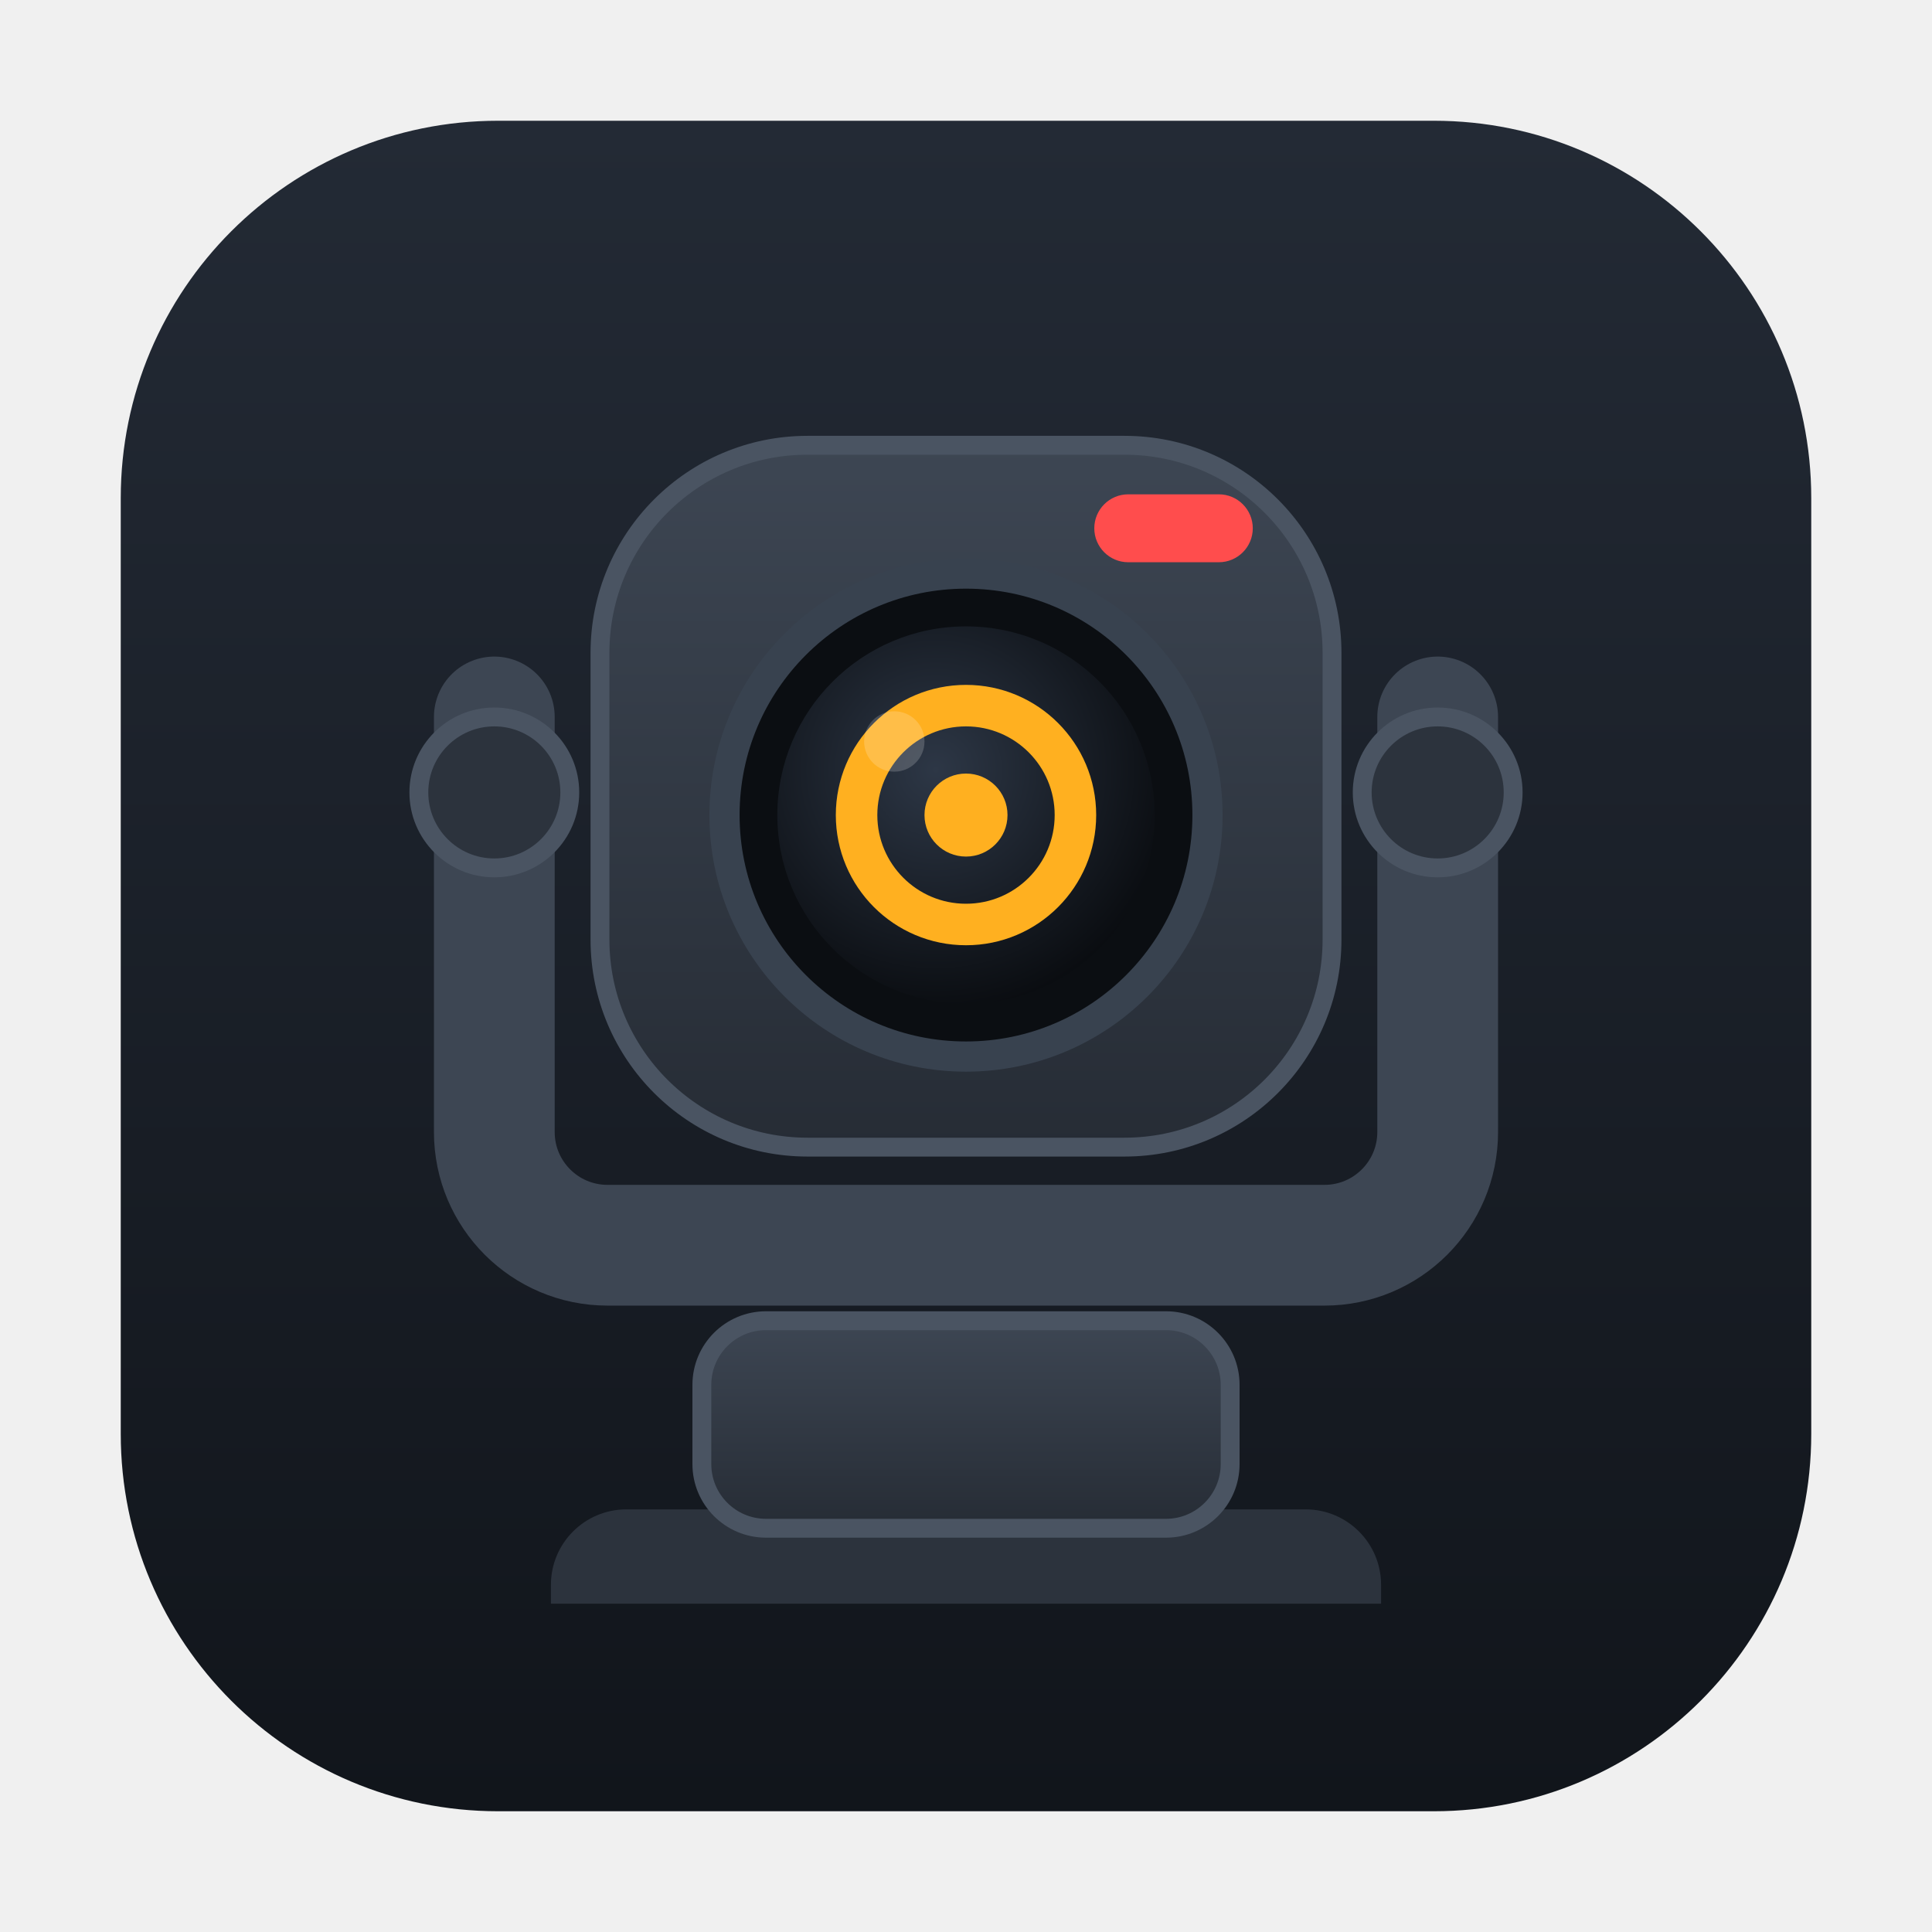
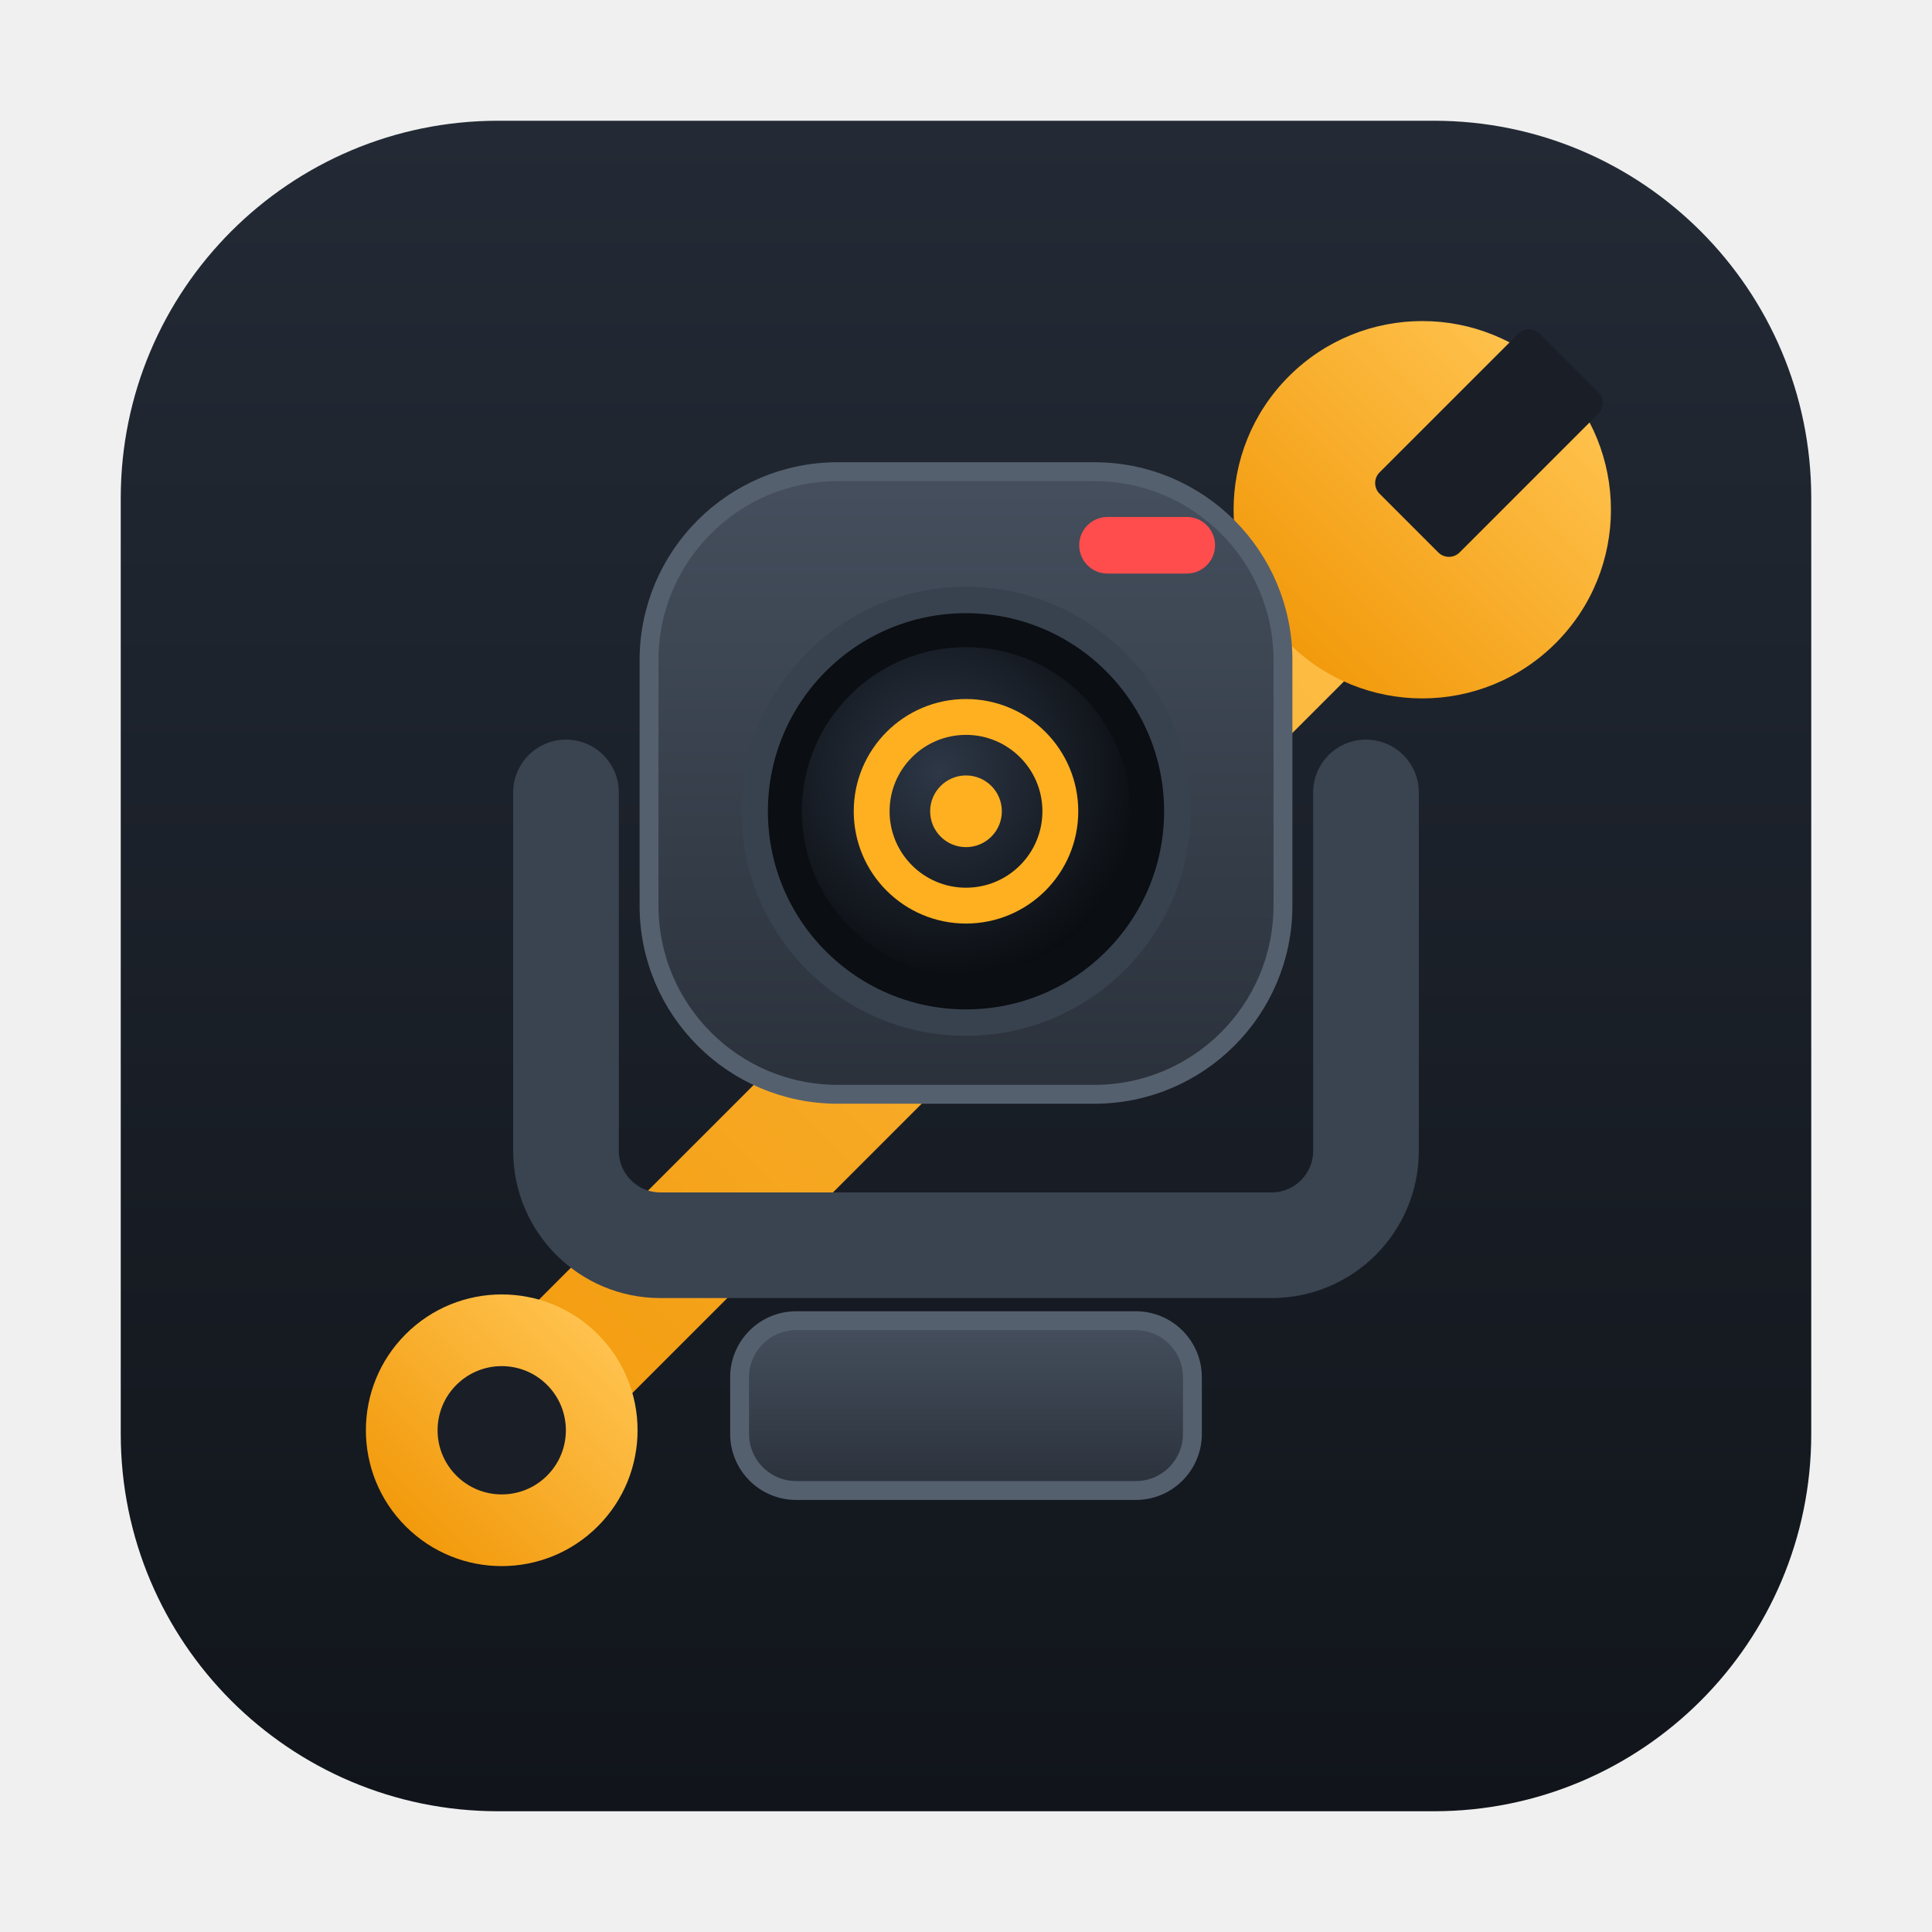
<svg xmlns="http://www.w3.org/2000/svg" viewBox="0 0 1024 1024">
  <defs>
    <linearGradient id="bg" x1="0" y1="0" x2="0" y2="1">
      <stop offset="0" stop-color="#232a35" />
      <stop offset="1" stop-color="#11151b" />
    </linearGradient>
-     <linearGradient id="body" x1="0" y1="0" x2="0" y2="1">
-       <stop offset="0" stop-color="#3d4653" />
-       <stop offset="1" stop-color="#262c35" />
+     <linearGradient id="metal" x1="0" y1="0" x2="0" y2="1">
+       <stop offset="0" stop-color="#454f5d" />
+       <stop offset="1" stop-color="#2a313b" />
+     </linearGradient>
+     <linearGradient id="amber" x1="0" y1="0" x2="0" y2="1">
+       <stop offset="0" stop-color="#ffc24d" />
+       <stop offset="1" stop-color="#f29a0c" />
    </linearGradient>
    <radialGradient id="glass" cx="0.42" cy="0.38" r="0.7">
      <stop offset="0" stop-color="#2d3746" />
      <stop offset="1" stop-color="#07090c" />
    </radialGradient>
  </defs>
  <rect x="64" y="64" width="896" height="896" rx="200" fill="url(#bg)" />
-   <path d="M332 800 h360 a40 40 0 0 1 40 40 v10 h-440 v-10 a40 40 0 0 1 40 -40z" fill="#2c333d" />
-   <rect x="372" y="700" width="280" height="110" rx="34" fill="url(#body)" stroke="#4a5462" stroke-width="10" />
-   <path d="M262 380 V600 a60 60 0 0 0 60 60 H702 a60 60 0 0 0 60 -60 V380" fill="none" stroke="#3d4653" stroke-width="64" stroke-linecap="round" />
-   <circle cx="262" cy="420" r="40" fill="#2c333d" stroke="#4a5462" stroke-width="10" />
-   <circle cx="762" cy="420" r="40" fill="#2c333d" stroke="#4a5462" stroke-width="10" />
-   <rect x="318" y="236" width="388" height="372" rx="110" fill="url(#body)" stroke="#4a5462" stroke-width="10" />
-   <circle cx="512" cy="432" r="128" fill="#0b0e12" stroke="#38424f" stroke-width="16" />
-   <circle cx="512" cy="432" r="100" fill="url(#glass)" />
-   <circle cx="512" cy="432" r="58" fill="none" stroke="#ffb020" stroke-width="22" />
-   <circle cx="512" cy="432" r="22" fill="#ffb020" />
-   <circle cx="474" cy="393" r="16" fill="#ffffff" opacity=".18" />
-   <rect x="580" y="262" width="84" height="36" rx="18" fill="#ff4d4d" />
+   <g transform="rotate(45 512 512)">
+     <rect x="477" y="150" width="70" height="720" rx="35" fill="url(#amber)" />
+     <circle cx="512" cy="170" r="100" fill="url(#amber)" />
+     <rect x="482" y="60" width="60" height="120" rx="8" fill="#1a1f27" />
+     <circle cx="512" cy="860" r="72" fill="url(#amber)" />
+     <circle cx="512" cy="860" r="34" fill="#1a1f27" />
+   </g>
+   <path d="M300 420 V610 a50 50 0 0 0 50 50 H674 a50 50 0 0 0 50 -50 V420" fill="none" stroke="#3a4350" stroke-width="56" stroke-linecap="round" />
+   <rect x="392" y="700" width="240" height="90" rx="30" fill="url(#metal)" stroke="#55606f" stroke-width="10" />
+   <rect x="344" y="250" width="336" height="330" rx="100" fill="url(#metal)" stroke="#55606f" stroke-width="10" />
+   <rect x="572" y="274" width="72" height="30" rx="15" fill="#ff4d4d" />
+   <circle cx="512" cy="430" r="112" fill="#0b0e12" stroke="#38424f" stroke-width="14" />
+   <circle cx="512" cy="430" r="87" fill="url(#glass)" />
+   <circle cx="512" cy="430" r="50" fill="none" stroke="#ffb020" stroke-width="19" />
+   <circle cx="512" cy="430" r="19" fill="#ffb020" />
</svg>
